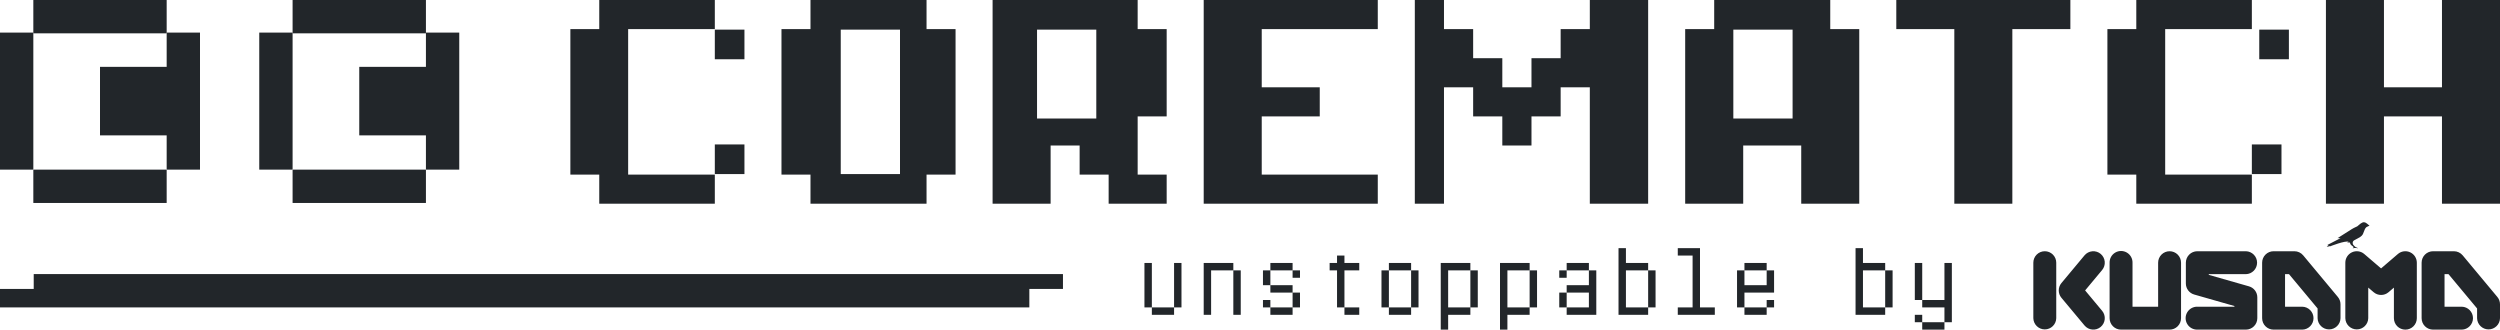
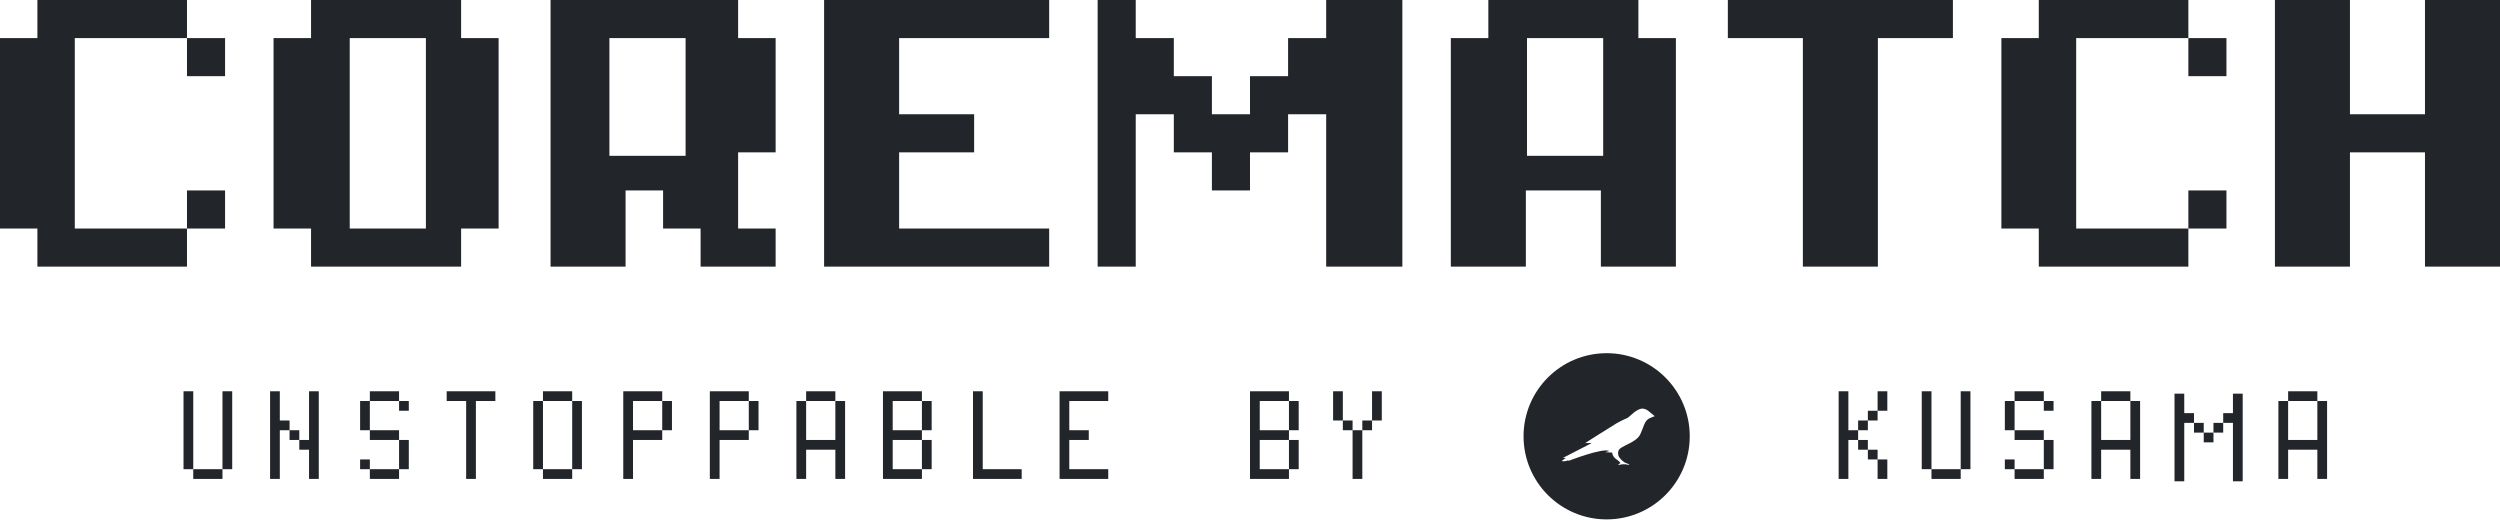
- <svg xmlns="http://www.w3.org/2000/svg" width="675px" height="89px" viewBox="0 0 675 89" version="1.1">
+ <svg xmlns="http://www.w3.org/2000/svg" width="722px" height="150px" viewBox="0 0 722 150" version="1.1">
  <g id="Page-1" stroke="none" stroke-width="1" fill="none" fill-rule="evenodd">
-     <g id="Artboard" transform="translate(-195, -659)" fill="#22262A">
-       <g id="corematch_logo_kusama" transform="translate(195, 659)">
-         <path d="M193,55 L193,47.143 L169.6,47.143 L169.6,7.857 L193,7.857 L193,0 L161.8,0 L161.8,7.857 L154,7.857 L154,47.143 L161.8,47.143 L161.8,55 L193,55 Z M201,16 L201,8 L193,8 L193,16 L201,16 Z M201,47 L201,39 L193,39 L193,47 L201,47 Z M250.167,55 L250.167,47.143 L258,47.143 L258,7.857 L250.167,7.857 L250.167,0 L218.833,0 L218.833,7.857 L211,7.857 L211,47.143 L218.833,47.143 L218.833,55 L250.167,55 Z M243,47 L227,47 L227,8 L243,8 L243,47 Z M283.667,55 L283.667,39.286 L291.5,39.286 L291.5,47.143 L299.333,47.143 L299.333,55 L315,55 L315,47.143 L307.167,47.143 L307.167,31.429 L315,31.429 L315,7.857 L307.167,7.857 L307.167,0 L268,0 L268,55 L283.667,55 Z M296,32 L280,32 L280,8 L296,8 L296,32 Z M372,55 L372,47.143 L340.667,47.143 L340.667,31.429 L356.333,31.429 L356.333,23.571 L340.667,23.571 L340.667,7.857 L372,7.857 L372,0 L325,0 L325,55 L372,55 Z M389.875,55 L389.875,23.571 L397.75,23.571 L397.75,31.429 L405.625,31.429 L405.625,39.286 L413.5,39.286 L413.5,31.429 L421.375,31.429 L421.375,23.571 L429.25,23.571 L429.25,55 L445,55 L445,0 L429.25,0 L429.25,7.857 L421.375,7.857 L421.375,15.714 L413.5,15.714 L413.5,23.571 L405.625,23.571 L405.625,15.714 L397.75,15.714 L397.75,7.857 L389.875,7.857 L389.875,0 L382,0 L382,55 L389.875,55 Z M470.667,55 L470.667,39.286 L486.333,39.286 L486.333,55 L502,55 L502,7.857 L494.167,7.857 L494.167,0 L462.833,0 L462.833,7.857 L455,7.857 L455,55 L470.667,55 Z M484,32 L468,32 L468,8 L484,8 L484,32 Z M543.333,55 L543.333,7.857 L559,7.857 L559,0 L512,0 L512,7.857 L527.667,7.857 L527.667,55 L543.333,55 Z M608,55 L608,47.143 L584.6,47.143 L584.6,7.857 L608,7.857 L608,0 L576.8,0 L576.8,7.857 L569,7.857 L569,47.143 L576.8,47.143 L576.8,55 L608,55 Z M618,16 L618,8 L610,8 L610,16 L618,16 Z M616,47 L616,39 L608,39 L608,47 L616,47 Z M643.667,55 L643.667,31.429 L659.333,31.429 L659.333,55 L675,55 L675,0 L659.333,0 L659.333,23.571 L643.667,23.571 L643.667,0 L628,0 L628,55 L643.667,55 Z" id="COREMATCH" fill-rule="nonzero" />
-         <g id="icon" fill-rule="nonzero">
-           <g id="right" transform="translate(70, 0)">
-             <polygon id="Path" points="9 18.05 9 8.8 0 8.8 0 18.05 0 27.3 0 36.55 0 45.8 9 45.8 9 36.55" />
-             <polygon id="Path" points="27 9 36 9 45 9 45 0 36 0 27 0 18 0 9 0 9 9 18 9" />
-             <polygon id="Path" points="27 45.8 18 45.8 9 45.8 9 54.8 18 54.8 27 54.8 36 54.8 45 54.8 45 45.8 36 45.8" />
-             <polygon id="Path" points="45 8.8 45 18.05 27 18.05 27 36.55 45 36.55 45 45.8 54 45.8 54 36.55 54 27.3 54 18.05 54 8.8" />
+     <g id="Artboard" transform="translate(-319, -673)" fill="#22262A">
+       <g id="Group" transform="translate(318, 557)">
+         <g id="corematch_logo_kusama" transform="translate(1, 116)">
+           <path d="M54,0 L54,11 L21.6,11 L21.6,66 L54,66 L54,77 L10.8,77 L10.8,66 L0,66 L0,11 L10.8,11 L10.8,0 L54,0 Z M65,55 L65,66 L54,66 L54,55 L65,55 Z M65,11 L65,22 L54,22 L54,11 L65,11 Z M133.167,0 L133.167,11 L144,11 L144,66 L133.167,66 L133.167,77 L89.833,77 L89.833,66 L79,66 L79,11 L89.833,11 L89.833,0 L133.167,0 Z M123,11 L101,11 L101,66 L123,66 L123,11 Z M213.167,0 L213.167,11 L224,11 L224,44 L213.167,44 L213.167,66 L224,66 L224,77 L202.333,77 L202.333,66 L191.5,66 L191.5,55 L180.667,55 L180.667,77 L159,77 L159,0 L213.167,0 Z M198,11 L176,11 L176,45 L198,45 L198,11 Z M303,77 L303,66 L259.667,66 L259.667,44 L281.333,44 L281.333,33 L259.667,33 L259.667,11 L303,11 L303,0 L238,0 L238,77 L303,77 Z M328,77 L328,33 L339,33 L339,44 L350,44 L350,55 L361,55 L361,44 L372,44 L372,33 L383,33 L383,77 L405,77 L405,0 L383,0 L383,11 L372,11 L372,22 L361,22 L361,33 L350,33 L350,22 L339,22 L339,11 L328,11 L328,0 L317,0 L317,77 L328,77 Z M473.167,0 L473.167,11 L484,11 L484,77 L462.333,77 L462.333,55 L440.667,55 L440.667,77 L419,77 L419,11 L429.833,11 L429.833,0 L473.167,0 Z M463,11 L441,11 L441,45 L463,45 L463,11 Z M564,0 L564,11 L542.333,11 L542.333,77 L520.667,77 L520.667,11 L499,11 L499,0 L564,0 Z M632,0 L632,11 L599.6,11 L599.6,66 L632,66 L632,77 L588.8,77 L588.8,66 L578,66 L578,11 L588.8,11 L588.8,0 L632,0 Z M643,55 L643,66 L632,66 L632,55 L643,55 Z M643,11 L643,22 L632,22 L632,11 L643,11 Z M678.667,77 L678.667,44 L700.333,44 L700.333,77 L722,77 L722,0 L700.333,0 L700.333,33 L678.667,33 L678.667,0 L657,0 L657,77 L678.667,77 Z" id="COREMATCH" fill-rule="nonzero" />
+           <g id="motto" transform="translate(53, 102)">
+             <path d="M11.25,33.5 L11.25,36.312 L2.812,36.312 L2.812,33.5 L11.25,33.5 Z M14.062,11 L14.062,33.5 L11.25,33.5 L11.25,11 L14.062,11 Z M2.812,11 L2.812,33.5 L0,33.5 L0,11 L2.812,11 Z M39.062,11 L39.062,36.312 L36.25,36.312 L36.25,27.875 L33.438,27.875 L33.438,25.062 L36.25,25.062 L36.25,11 L39.062,11 Z M27.812,11 L27.812,19.438 L30.625,19.438 L30.625,22.25 L27.812,22.25 L27.812,36.312 L25,36.312 L25,11 L27.812,11 Z M33.438,22.25 L33.438,25.062 L30.625,25.062 L30.625,22.25 L33.438,22.25 Z M62.25,33.5 L62.25,36.312 L53.812,36.312 L53.812,33.5 L62.25,33.5 Z M65.062,25.062 L65.062,33.5 L62.25,33.5 L62.25,25.062 L65.062,25.062 Z M53.812,30.688 L53.812,33.5 L51,33.5 L51,30.688 L53.812,30.688 Z M62.25,22.25 L62.25,25.062 L53.812,25.062 L53.812,22.25 L62.25,22.25 Z M53.812,13.812 L53.812,22.25 L51,22.25 L51,13.812 L53.812,13.812 Z M65.062,13.812 L65.062,16.625 L62.25,16.625 L62.25,13.812 L65.062,13.812 Z M62.25,11 L62.25,13.812 L53.812,13.812 L53.812,11 L62.25,11 Z M84.438,36.312 L84.438,13.812 L90.062,13.812 L90.062,11 L76,11 L76,13.812 L81.625,13.812 L81.625,36.312 L84.438,36.312 Z M112.25,33.5 L112.25,36.312 L103.812,36.312 L103.812,33.5 L112.25,33.5 Z M115.062,13.812 L115.062,33.5 L112.25,33.5 L112.25,13.812 L115.062,13.812 Z M103.812,13.812 L103.812,33.5 L101,33.5 L101,13.812 L103.812,13.812 Z M112.25,11 L112.25,13.812 L103.812,13.812 L103.812,11 L112.25,11 Z M138.25,11 L138.25,13.812 L129.812,13.812 L129.812,22.25 L138.25,22.25 L138.25,25.062 L129.812,25.062 L129.812,36.312 L127,36.312 L127,11 L138.25,11 Z M141.062,13.812 L141.062,22.25 L138.25,22.25 L138.25,13.812 L141.062,13.812 Z M163.25,11 L163.25,13.812 L154.812,13.812 L154.812,22.25 L163.25,22.25 L163.25,25.062 L154.812,25.062 L154.812,36.312 L152,36.312 L152,11 L163.25,11 Z M166.062,13.812 L166.062,22.25 L163.25,22.25 L163.25,13.812 L166.062,13.812 Z M179.812,13.812 L179.812,25.062 L188.25,25.062 L188.25,13.812 L191.062,13.812 L191.062,36.312 L188.25,36.312 L188.25,27.875 L179.812,27.875 L179.812,36.312 L177,36.312 L177,13.812 L179.812,13.812 Z M188.25,11 L188.25,13.812 L179.812,13.812 L179.812,11 L188.25,11 Z M213.25,11 L213.25,13.812 L204.812,13.812 L204.812,22.25 L213.25,22.25 L213.25,25.062 L204.812,25.062 L204.812,33.5 L213.25,33.5 L213.25,36.312 L202,36.312 L202,11 L213.25,11 Z M216.062,25.062 L216.062,33.5 L213.25,33.5 L213.25,25.062 L216.062,25.062 Z M216.062,13.812 L216.062,22.25 L213.25,22.25 L213.25,13.812 L216.062,13.812 Z M242.062,36.312 L242.062,33.5 L230.812,33.5 L230.812,11 L228,11 L228,36.312 L242.062,36.312 Z M267.062,36.312 L267.062,33.5 L255.812,33.5 L255.812,25.062 L261.438,25.062 L261.438,22.25 L255.812,22.25 L255.812,13.812 L267.062,13.812 L267.062,11 L253,11 L253,36.312 L267.062,36.312 Z" id="UNSTOPPABLE" fill-rule="nonzero" />
+             <path d="M319.25,11 L319.25,13.812 L310.812,13.812 L310.812,22.25 L319.25,22.25 L319.25,25.062 L310.812,25.062 L310.812,33.5 L319.25,33.5 L319.25,36.312 L308,36.312 L308,11 L319.25,11 Z M322.062,25.062 L322.062,33.5 L319.25,33.5 L319.25,25.062 L322.062,25.062 Z M322.062,13.812 L322.062,22.25 L319.25,22.25 L319.25,13.812 L322.062,13.812 Z M340.438,22.25 L340.438,36.312 L337.625,36.312 L337.625,22.25 L340.438,22.25 Z M343.25,19.438 L343.25,22.25 L340.438,22.25 L340.438,19.438 L343.25,19.438 Z M337.625,19.438 L337.625,22.25 L334.812,22.25 L334.812,19.438 L337.625,19.438 Z M346.062,11 L346.062,19.438 L343.25,19.438 L343.25,11 L346.062,11 Z M334.812,11 L334.812,19.438 L332,19.438 L332,11 L334.812,11 Z" id="BY" fill-rule="nonzero" />
+             <path d="M594.688,11.688 L594.688,37 L591.875,37 L591.875,20.125 L589.062,20.125 L589.062,22.938 L586.25,22.938 L586.25,20.125 L589.062,20.125 L589.062,17.312 L591.875,17.312 L591.875,11.688 L594.688,11.688 Z M577.812,11.688 L577.812,17.312 L580.625,17.312 L580.625,20.125 L577.812,20.125 L577.812,37 L575,37 L575,11.688 L577.812,11.688 Z M480.812,11 L480.812,22.25 L483.625,22.25 L483.625,25.062 L480.812,25.062 L480.812,36.312 L478,36.312 L478,11 L480.812,11 Z M492.062,30.688 L492.062,36.312 L489.25,36.312 L489.25,30.688 L492.062,30.688 Z M513.25,33.5 L513.25,36.312 L504.812,36.312 L504.812,33.5 L513.25,33.5 Z M537.25,33.5 L537.25,36.312 L528.812,36.312 L528.812,33.5 L537.25,33.5 Z M553.812,13.812 L553.812,25.062 L562.25,25.062 L562.25,13.812 L565.062,13.812 L565.062,36.312 L562.25,36.312 L562.25,27.875 L553.812,27.875 L553.812,36.312 L551,36.312 L551,13.812 L553.812,13.812 Z M607.812,13.812 L607.812,25.062 L616.25,25.062 L616.25,13.812 L619.062,13.812 L619.062,36.312 L616.25,36.312 L616.25,27.875 L607.812,27.875 L607.812,36.312 L605,36.312 L605,13.812 L607.812,13.812 Z M516.062,11 L516.062,33.5 L513.25,33.5 L513.25,11 L516.062,11 Z M504.812,11 L504.812,33.5 L502,33.5 L502,11 L504.812,11 Z M540.062,25.062 L540.062,33.5 L537.25,33.5 L537.25,25.062 L540.062,25.062 Z M528.812,30.688 L528.812,33.5 L526,33.5 L526,30.688 L528.812,30.688 Z M489.25,27.875 L489.25,30.688 L486.438,30.688 L486.438,27.875 L489.25,27.875 Z M486.438,25.062 L486.438,27.875 L483.625,27.875 L483.625,25.062 L486.438,25.062 Z M586.25,22.938 L586.25,25.75 L583.438,25.75 L583.438,22.938 L586.25,22.938 Z M537.25,22.25 L537.25,25.062 L528.812,25.062 L528.812,22.25 L537.25,22.25 Z M583.438,20.125 L583.438,22.938 L580.625,22.938 L580.625,20.125 L583.438,20.125 Z M486.438,19.438 L486.438,22.25 L483.625,22.25 L483.625,19.438 L486.438,19.438 Z M528.812,13.812 L528.812,22.25 L526,22.25 L526,13.812 L528.812,13.812 Z M489.25,16.625 L489.25,19.438 L486.438,19.438 L486.438,16.625 L489.25,16.625 Z M492.062,11 L492.062,16.625 L489.25,16.625 L489.25,11 L492.062,11 Z M540.062,13.812 L540.062,16.625 L537.25,16.625 L537.25,13.812 L540.062,13.812 Z M537.25,11 L537.25,13.812 L528.812,13.812 L528.812,11 L537.25,11 Z M562.25,11 L562.25,13.812 L553.812,13.812 L553.812,11 L562.25,11 Z M616.25,11 L616.25,13.812 L607.812,13.812 L607.812,11 L616.25,11 Z" id="KUSAMA" fill-rule="nonzero" />
+             <g id="kusama_logo" transform="translate(387, 0)">
+               <path d="M24,0 C37.255,0 48,10.745 48,24 C48,37.255 37.255,48 24,48 C10.745,48 0,37.255 0,24 C0,10.745 10.745,0 24,0 Z M32.305,16.818 C31.737,17.18 30.663,18.249 30.217,18.571 C29.771,18.894 28.636,19.196 26.812,20.285 C24.987,21.373 17.811,25.95 17.811,25.95 L19.676,25.97 L11.365,30.243 L12.196,30.243 L11,31.15 C11,31.15 12.054,31.433 12.946,30.868 L12.949,31.123 C12.949,31.123 22.853,27.241 24.772,28.249 L23.608,28.59 C23.71,28.59 25.595,28.711 25.595,28.711 C25.595,28.711 25.656,29.88 26.791,30.626 C27.927,31.372 27.947,31.775 27.947,31.775 C27.947,31.775 27.359,32.017 27.359,32.32 C27.359,32.32 28.231,32.058 29.042,32.078 C29.853,32.098 30.562,32.32 30.562,32.32 C30.562,32.32 30.501,31.997 29.71,31.775 C28.92,31.554 28.149,30.707 27.764,30.243 C27.379,29.78 27.12,28.953 27.442,28.127 C27.716,27.425 28.663,27.037 30.623,26.03 C32.935,24.843 33.461,23.954 33.785,23.268 C34.109,22.583 34.596,21.212 34.865,20.567 C35.208,19.74 35.63,19.297 35.974,19.035 C36.319,18.773 37.88,18.188 37.88,18.188 C37.88,18.188 36.688,17.177 36.301,16.874 C35.898,16.559 35.413,16.127 34.537,16.014 C33.71,15.907 32.873,16.455 32.305,16.818 Z" id="Shape" />
+             </g>
          </g>
-           <g id="left">
-             <polygon id="Path" points="9 18.05 9 8.8 0 8.8 0 18.05 0 27.3 0 36.55 0 45.8 9 45.8 9 36.55" />
-             <polygon id="Path" points="27 9 36 9 45 9 45 0 36 0 27 0 18 0 9 0 9 9 18 9" />
-             <polygon id="Path" points="27 45.8 18 45.8 9 45.8 9 54.8 18 54.8 27 54.8 36 54.8 45 54.8 45 45.8 36 45.8" />
-             <polygon id="Path" points="45 8.8 45 18.05 27 18.05 27 36.55 45 36.55 45 45.8 54 45.8 54 36.55 54 27.3 54 18.05 54 8.8" />
-           </g>
-         </g>
-         <polygon id="line" points="9.103 78.012 9.103 74 287 74 287 78.012 277.923 78.012 277.923 83 0 83 0 78.012" />
-         <path d="M319,83 L319,71 L317,71 L317,83 L319,83 Z M311,83 L311,71 L309,71 L309,83 L311,83 Z M317,85 L317,83 L311,83 L311,85 L317,85 Z M327,85 L327,73 L333,73 L333,71 L325,71 L325,85 L327,85 Z M335,85 L335,73 L333,73 L333,85 L335,85 Z M349,73 L349,71 L343,71 L343,73 L349,73 Z M343,77 L343,73 L341,73 L341,77 L343,77 Z M351,75 L351,73 L349,73 L349,75 L351,75 Z M349,79 L349,77 L343,77 L343,79 L349,79 Z M351,83 L351,79 L349,79 L349,83 L351,83 Z M343,83 L343,81 L341,81 L341,83 L343,83 Z M349,85 L349,83 L343,83 L343,85 L349,85 Z M363,83 L363,73 L367,73 L367,71 L363,71 L363,69 L361,69 L361,71 L359,71 L359,73 L361,73 L361,83 L363,83 Z M367,85 L367,83 L363,83 L363,85 L367,85 Z M381,73 L381,71 L375,71 L375,73 L381,73 Z M383,83 L383,73 L381,73 L381,83 L383,83 Z M375,83 L375,73 L373,73 L373,83 L375,83 Z M381,85 L381,83 L375,83 L375,85 L381,85 Z M391,89 L391,85 L397,85 L397,83 L391,83 L391,73 L397,73 L397,71 L389,71 L389,89 L391,89 Z M399,83 L399,73 L397,73 L397,83 L399,83 Z M407,89 L407,85 L413,85 L413,83 L407,83 L407,73 L413,73 L413,71 L405,71 L405,89 L407,89 Z M415,83 L415,73 L413,73 L413,83 L415,83 Z M429,73 L429,71 L423,71 L423,73 L429,73 Z M423,75 L423,73 L421,73 L421,75 L423,75 Z M423,79 L429,79 L429,83 L423,83 L423,79 Z M423,79 L421,79 L421,83 L423,83 L423,85 L431,85 L431,73 L429,73 L429,77 L423,77 L423,79 Z M445,85 L445,83 L439,83 L439,73 L445,73 L445,71 L439,71 L439,67 L437,67 L437,85 L445,85 Z M447,83 L447,73 L445,73 L445,83 L447,83 Z M463,85 L463,83 L459,83 L459,67 L453,67 L453,69 L457,69 L457,83 L453,83 L453,85 L463,85 Z M477,73 L477,71 L471,71 L471,73 L477,73 Z M471,83 L471,79 L479,79 L479,73 L477,73 L477,77 L471,77 L471,73 L469,73 L469,83 L471,83 Z M479,83 L479,81 L477,81 L477,83 L479,83 Z M477,85 L477,83 L471,83 L471,85 L477,85 Z M509,85 L509,83 L503,83 L503,73 L509,73 L509,71 L503,71 L503,67 L501,67 L501,85 L509,85 Z M511,83 L511,73 L509,73 L509,83 L511,83 Z M519,81 L519,83 L525,83 L525,87 L527,87 L527,71 L525,71 L525,81 L519,81 Z M519,87 L519,85 L517,85 L517,87 L519,87 Z M525,89 L525,87 L519,87 L519,89 L525,89 Z M519,81 L519,71 L517,71 L517,81 L519,81 Z" id="motto" fill-rule="nonzero" />
-         <g id="KUSAMA_6" transform="translate(549, 60)" fill-rule="nonzero">
-           <path d="M18.179,8.55 C17.548,8.025 16.735,7.771 15.918,7.846 C15.1,7.921 14.346,8.317 13.821,8.948 L7.58,16.434 C6.623,17.582 6.623,19.25 7.58,20.397 L13.821,27.88 C14.915,29.193 16.866,29.37 18.178,28.276 C19.491,27.182 19.668,25.231 18.574,23.918 L13.984,18.416 L18.574,12.908 C19.1,12.278 19.353,11.465 19.279,10.647 C19.205,9.83 18.809,9.076 18.179,8.55 Z M3.093,7.833 C2.273,7.833 1.486,8.159 0.906,8.74 C0.325,9.32 -0,10.107 2.83880676e-07,10.928 L2.83880676e-07,25.906 C0.035,27.59 1.41,28.937 3.094,28.937 C4.778,28.937 6.153,27.59 6.188,25.906 L6.188,10.928 C6.189,10.107 5.863,9.32 5.282,8.739 C4.702,8.159 3.914,7.833 3.093,7.833 Z M57.381,14.022 C59.065,13.987 60.412,12.612 60.412,10.927 C60.412,9.243 59.065,7.868 57.381,7.833 L44.277,7.833 C42.568,7.833 41.182,9.219 41.182,10.928 L41.182,16.544 C41.183,17.926 42.099,19.14 43.427,19.52 L54.286,22.623 L54.286,22.81 L44.277,22.81 C43.156,22.787 42.111,23.371 41.544,24.338 C40.976,25.305 40.976,26.503 41.544,27.47 C42.111,28.437 43.156,29.022 44.277,28.999 L57.381,28.999 C59.09,28.999 60.474,27.614 60.474,25.905 L60.474,20.289 C60.475,18.907 59.558,17.692 58.229,17.313 L47.37,14.21 L47.37,14.022 L57.381,14.022 Z M36.789,7.833 C35.968,7.833 35.181,8.159 34.601,8.74 C34.021,9.32 33.695,10.107 33.695,10.928 L33.695,22.81 L26.779,22.81 L26.779,10.928 C26.803,9.807 26.218,8.762 25.251,8.194 C24.284,7.627 23.086,7.627 22.119,8.194 C21.153,8.762 20.568,9.807 20.591,10.928 L20.591,25.906 C20.591,26.727 20.917,27.514 21.498,28.094 C22.078,28.675 22.865,29 23.686,29 L36.789,29 C37.609,29 38.396,28.675 38.977,28.094 C39.557,27.514 39.883,26.727 39.883,25.906 L39.883,10.928 C39.884,10.107 39.558,9.32 38.977,8.739 C38.397,8.159 37.609,7.833 36.789,7.833 L36.789,7.833 Z M72.861,8.946 C72.274,8.241 71.403,7.833 70.485,7.833 L64.868,7.833 C64.047,7.833 63.26,8.159 62.68,8.74 C62.1,9.32 61.774,10.107 61.775,10.928 L61.775,25.906 C61.775,27.615 63.16,29 64.868,29 L72.615,29 C74.299,28.965 75.646,27.59 75.646,25.906 C75.646,24.221 74.299,22.846 72.615,22.811 L67.963,22.811 L67.963,14.023 L69.035,14.023 L76.75,23.282 L76.75,25.906 C76.785,27.59 78.16,28.937 79.844,28.937 C81.529,28.937 82.904,27.59 82.938,25.906 L82.938,22.16 C82.938,21.436 82.683,20.735 82.219,20.179 L72.861,8.946 Z M125.284,20.179 L115.924,8.946 C115.337,8.241 114.466,7.833 113.548,7.833 L107.931,7.833 C107.11,7.833 106.323,8.159 105.742,8.739 C105.162,9.32 104.836,10.107 104.836,10.928 L104.836,25.906 C104.837,26.727 105.163,27.514 105.743,28.093 C106.324,28.673 107.111,28.999 107.931,28.999 L115.677,28.999 C117.36,28.964 118.707,27.589 118.707,25.904 C118.707,24.22 117.36,22.845 115.677,22.81 L111.025,22.81 L111.025,14.022 L112.097,14.022 L119.812,23.28 L119.812,25.905 C119.847,27.589 121.222,28.936 122.906,28.936 C124.59,28.936 125.965,27.589 126,25.905 L126,22.16 C126,21.436 125.747,20.735 125.284,20.179 L125.284,20.179 Z M101.736,8.117 C100.639,7.612 99.348,7.792 98.431,8.578 L93.891,12.47 L89.344,8.577 C88.426,7.791 87.135,7.611 86.038,8.117 C84.941,8.622 84.238,9.72 84.239,10.928 L84.239,25.906 C84.273,27.59 85.648,28.937 87.333,28.937 C89.017,28.937 90.392,27.59 90.427,25.906 L90.427,17.65 L91.885,18.894 C93.043,19.887 94.753,19.887 95.911,18.894 L97.355,17.656 L97.355,25.905 C97.355,27.614 98.74,29 100.449,29 C102.158,29 103.544,27.614 103.544,25.905 L103.544,10.927 C103.543,9.717 102.836,8.619 101.736,8.117 L101.736,8.117 Z M80.05,6.423 L80.05,6.539 C80.05,6.539 84.306,4.856 85.135,5.291 L84.635,5.438 C84.679,5.438 85.488,5.491 85.488,5.491 C85.527,5.83 85.715,6.133 86.001,6.318 C86.489,6.64 86.498,6.815 86.498,6.815 C86.498,6.815 86.245,6.918 86.245,7.05 C86.481,6.982 86.724,6.947 86.969,6.945 C87.19,6.953 87.409,6.988 87.621,7.05 C87.621,7.05 87.596,6.917 87.255,6.815 C86.915,6.713 86.586,6.352 86.42,6.152 C86.218,5.892 86.168,5.545 86.288,5.238 C86.406,4.935 86.818,4.767 87.654,4.332 C88.647,3.819 88.873,3.435 89.013,3.139 C89.152,2.844 89.361,2.251 89.476,1.973 C89.572,1.713 89.737,1.484 89.954,1.31 C90.101,1.198 90.771,0.944 90.771,0.944 C90.771,0.944 90.26,0.508 90.093,0.377 C89.884,0.179 89.62,0.05 89.336,0.006 C88.981,-0.04 88.62,0.195 88.376,0.353 C88.133,0.511 87.661,0.972 87.47,1.105 C87.279,1.237 86.79,1.37 86.012,1.846 C85.234,2.322 82.146,4.293 82.146,4.293 L82.941,4.301 L79.372,6.152 L79.728,6.152 L79.214,6.55 C79.499,6.615 79.798,6.57 80.05,6.423 L80.05,6.423 Z" id="Shape" />
        </g>
      </g>
    </g>
  </g>
</svg>
